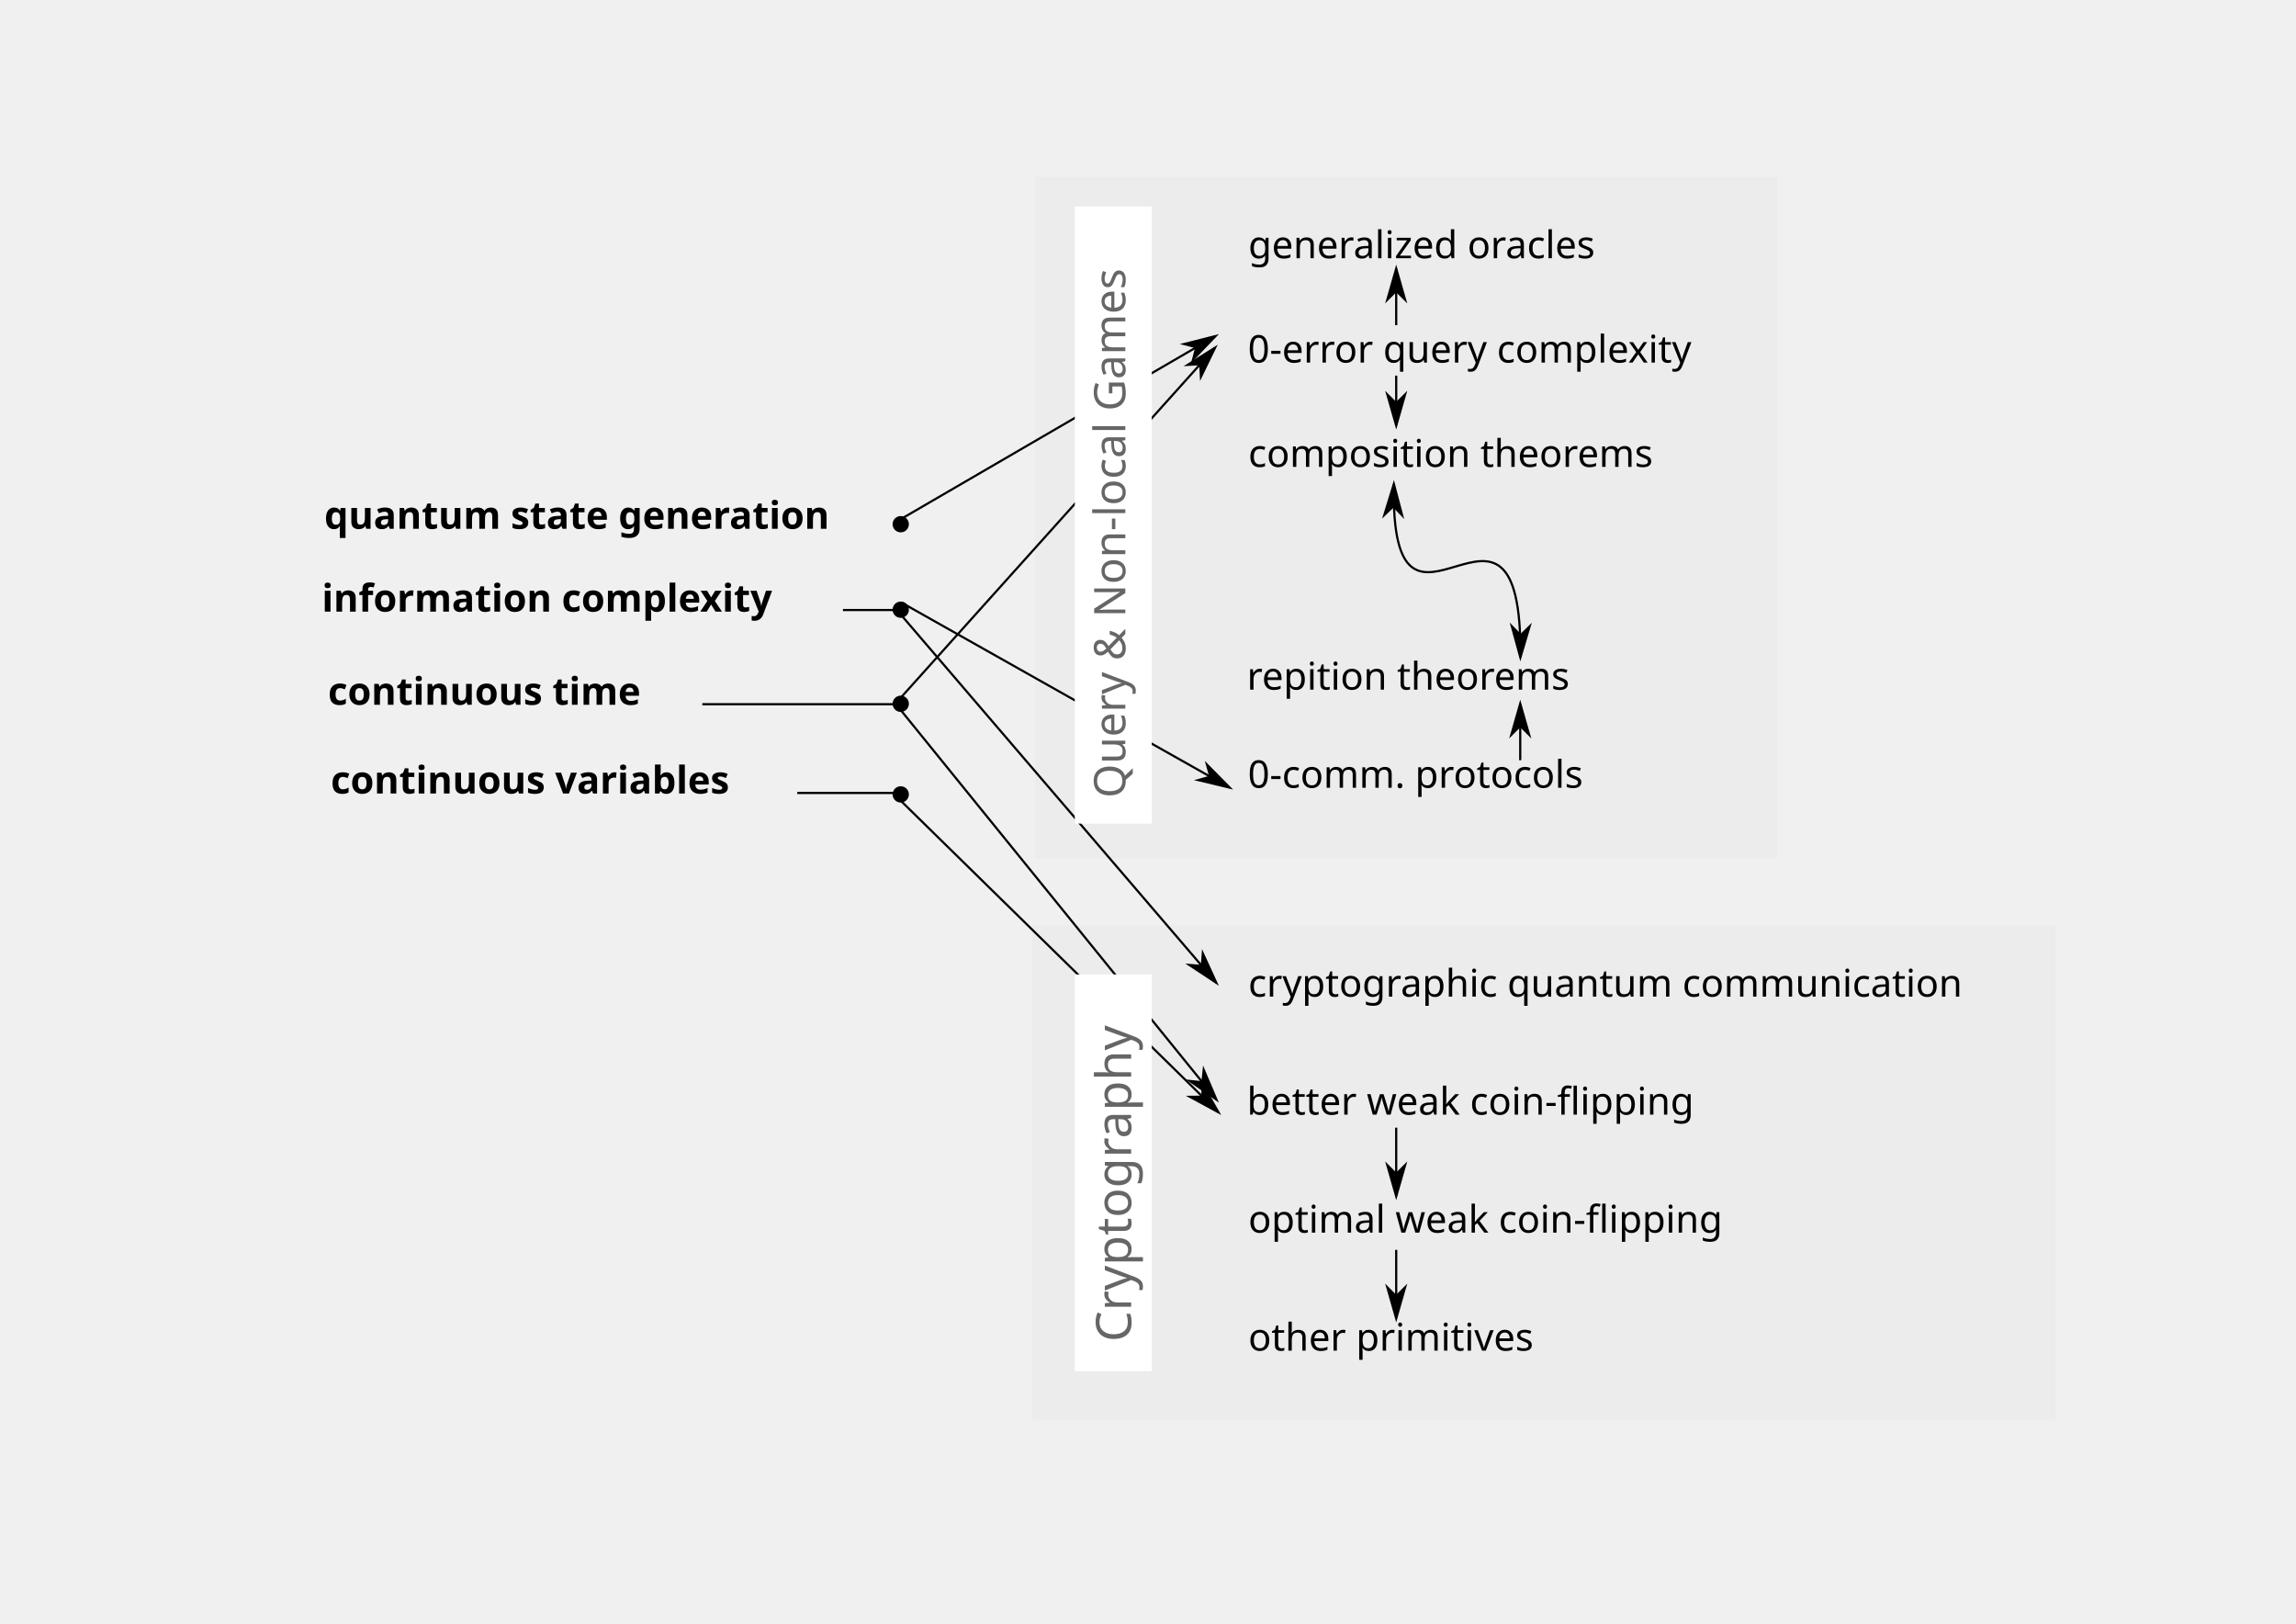
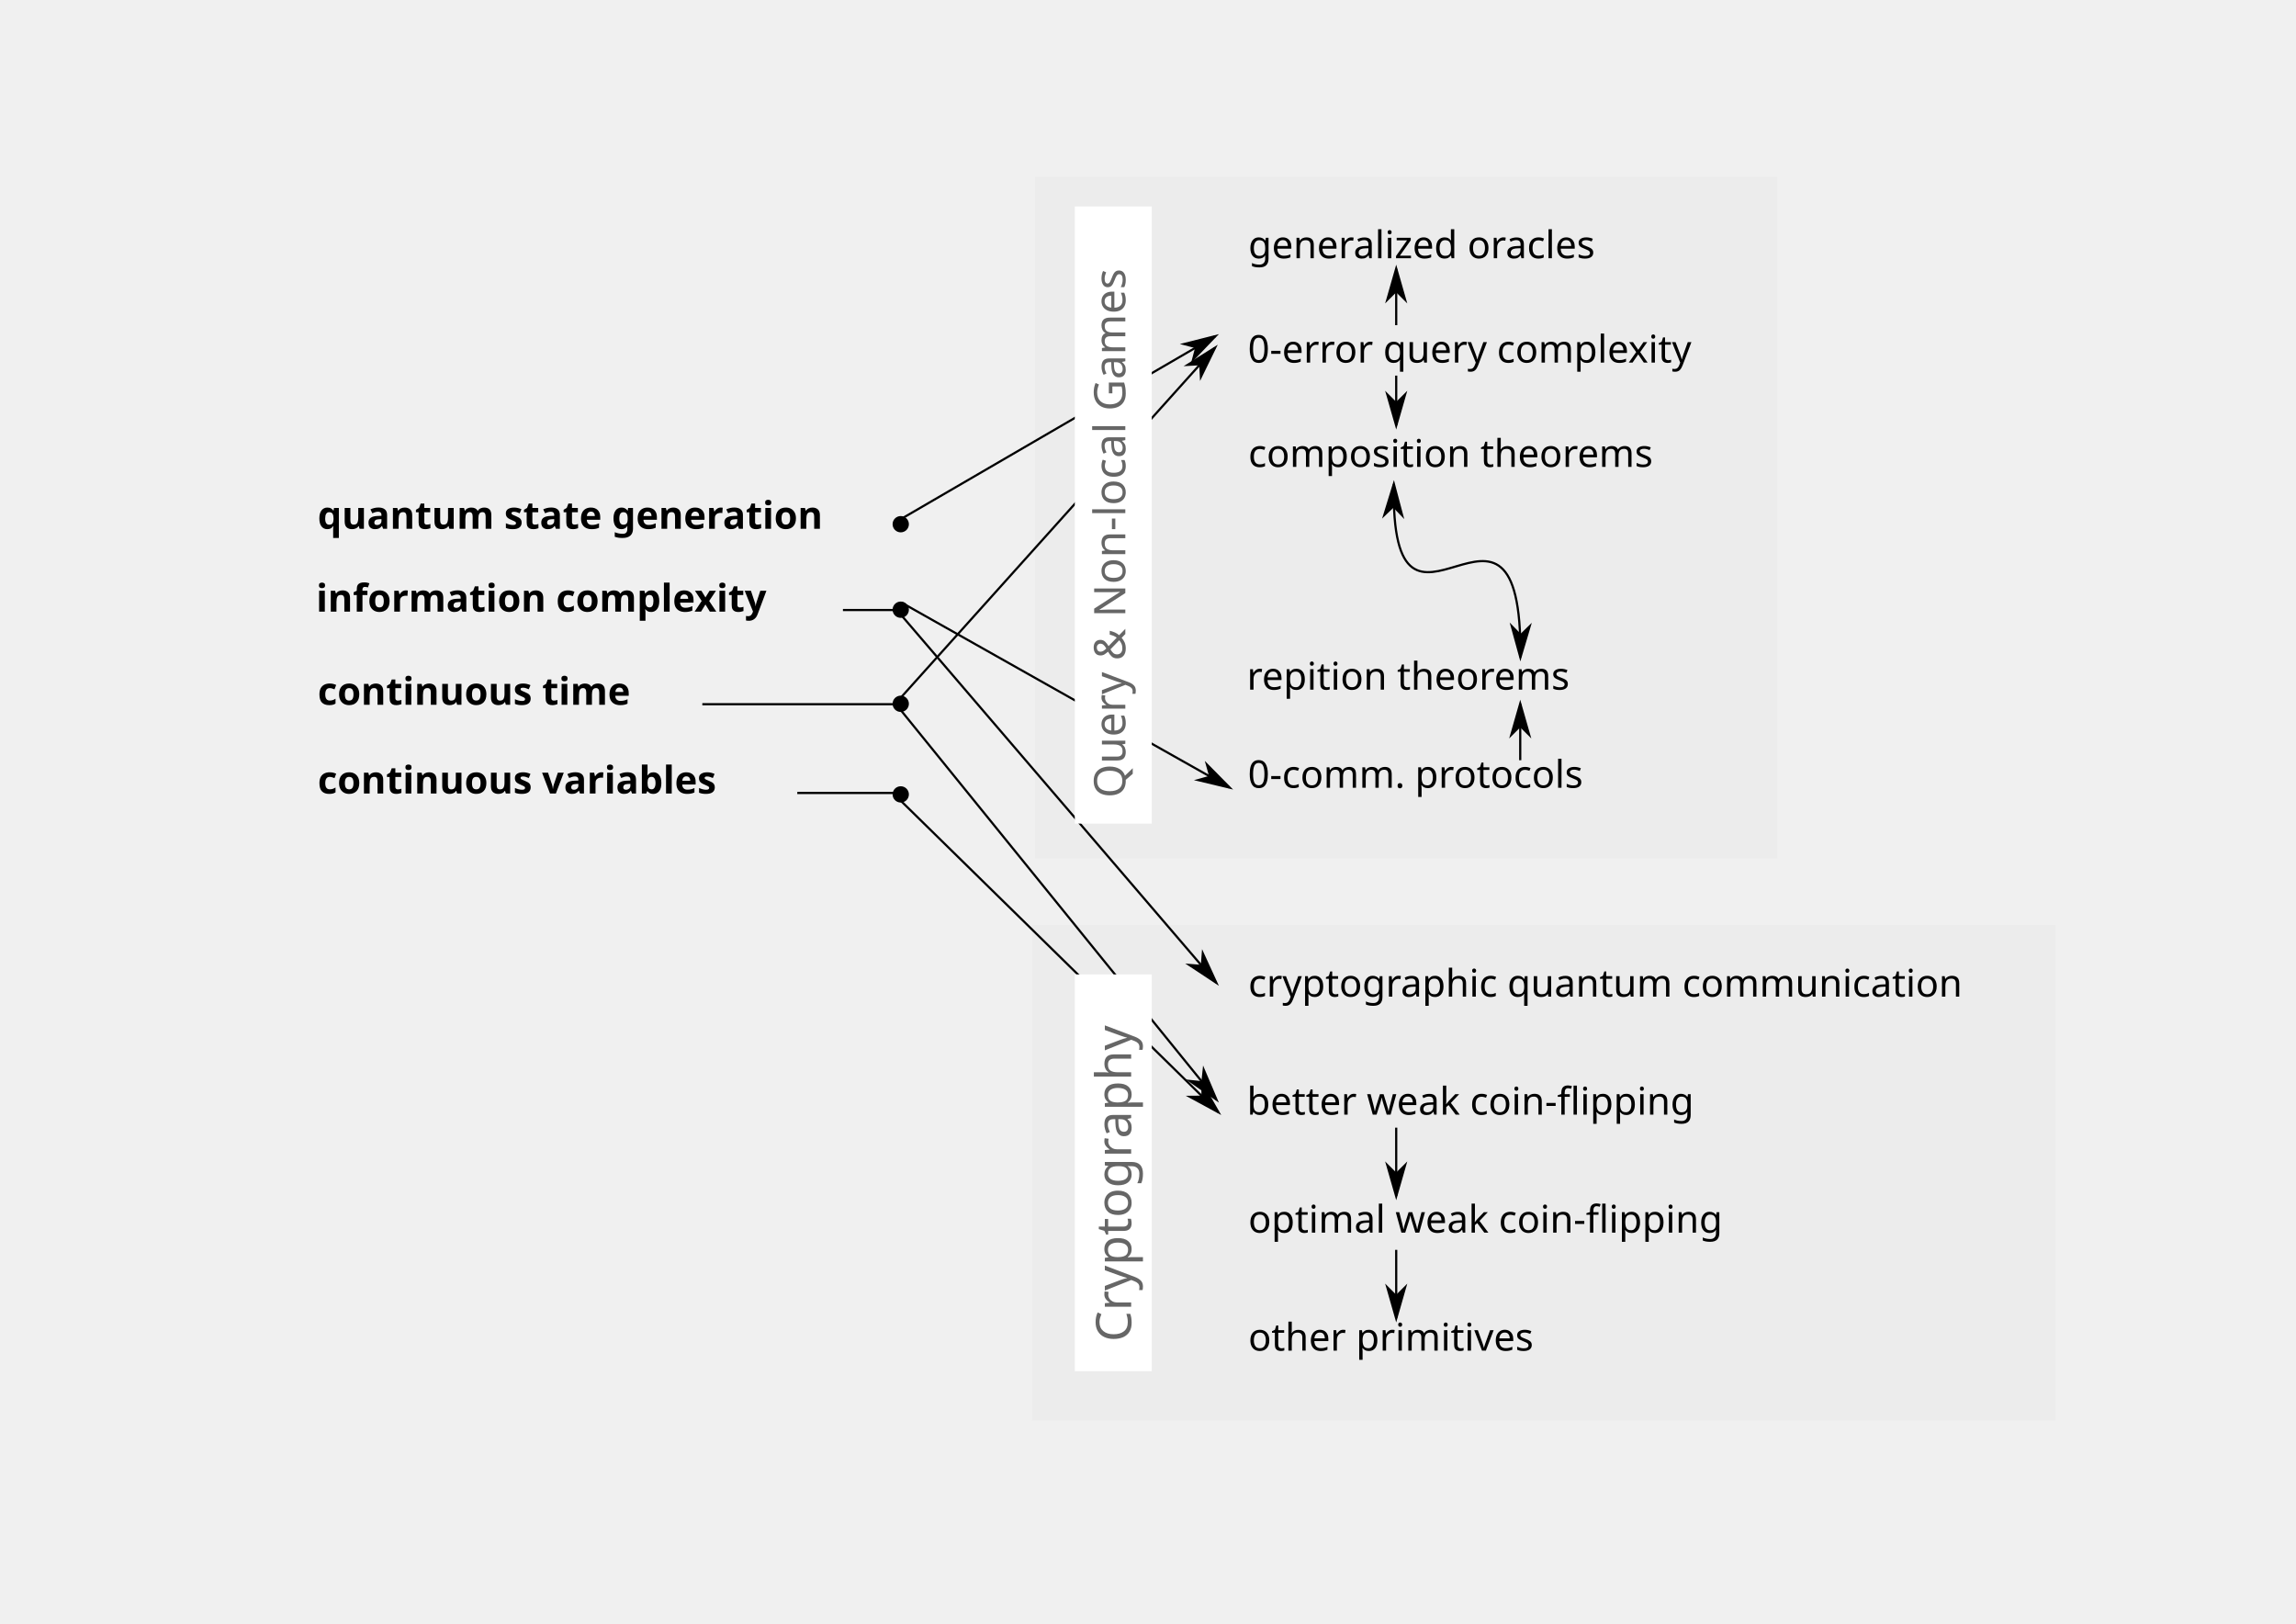
<svg xmlns="http://www.w3.org/2000/svg" width="297mm" height="210mm" viewBox="0 0 1052.362 744.094" id="svg2" version="1.1">
  <defs id="defs4">
    <marker orient="auto" refY="0" refX="0" id="marker11806" style="overflow:visible">
      <path id="path11808" d="M 0,0 5,-5 -12.5,0 5,5 0,0 Z" style="fill:#000000;fill-opacity:1;fill-rule:evenodd;stroke:#000000;stroke-width:1pt;stroke-opacity:1" transform="matrix(-0.8,0,0,-0.8,-10,0)" />
    </marker>
    <marker orient="auto" refY="0" refX="0" id="Arrow1Lstart" style="overflow:visible">
      <path id="path4304" d="M 0,0 5,-5 -12.5,0 5,5 0,0 Z" style="fill:#000000;fill-opacity:1;fill-rule:evenodd;stroke:#000000;stroke-width:1pt;stroke-opacity:1" transform="matrix(0.8,0,0,0.8,10,0)" />
    </marker>
    <marker style="overflow:visible" id="marker5990" refX="0" refY="0" orient="auto">
      <path transform="matrix(-0.8,0,0,-0.8,-10,0)" style="fill:#000000;fill-opacity:1;fill-rule:evenodd;stroke:#000000;stroke-width:1pt;stroke-opacity:1" d="M 0,0 5,-5 -12.5,0 5,5 0,0 Z" id="path5992" />
    </marker>
    <marker orient="auto" refY="0" refX="0" id="marker5906" style="overflow:visible">
      <path id="path5908" d="M 0,0 5,-5 -12.5,0 5,5 0,0 Z" style="fill:#000000;fill-opacity:1;fill-rule:evenodd;stroke:#000000;stroke-width:1pt;stroke-opacity:1" transform="matrix(-0.8,0,0,-0.8,-10,0)" />
    </marker>
    <marker style="overflow:visible" id="marker4834" refX="0" refY="0" orient="auto">
      <path transform="matrix(-0.8,0,0,-0.8,-10,0)" style="fill:#000000;fill-opacity:1;fill-rule:evenodd;stroke:#000000;stroke-width:1pt;stroke-opacity:1" d="M 0,0 5,-5 -12.5,0 5,5 0,0 Z" id="path4836" />
    </marker>
    <marker orient="auto" refY="0" refX="0" id="marker4722" style="overflow:visible">
      <path id="path4724" d="M 0,0 5,-5 -12.5,0 5,5 0,0 Z" style="fill:#000000;fill-opacity:1;fill-rule:evenodd;stroke:#000000;stroke-width:1pt;stroke-opacity:1" transform="matrix(-0.8,0,0,-0.8,-10,0)" />
    </marker>
    <marker style="overflow:visible" id="marker4670" refX="0" refY="0" orient="auto">
      <path transform="matrix(-0.8,0,0,-0.8,-10,0)" style="fill:#000000;fill-opacity:1;fill-rule:evenodd;stroke:#000000;stroke-width:1pt;stroke-opacity:1" d="M 0,0 5,-5 -12.5,0 5,5 0,0 Z" id="path4672" />
    </marker>
    <marker style="overflow:visible" id="marker4636" refX="0" refY="0" orient="auto">
      <path transform="matrix(-0.8,0,0,-0.8,-10,0)" style="fill:#000000;fill-opacity:1;fill-rule:evenodd;stroke:#000000;stroke-width:1pt;stroke-opacity:1" d="M 0,0 5,-5 -12.5,0 5,5 0,0 Z" id="path4638" />
    </marker>
    <marker style="overflow:visible" id="marker4608" refX="0" refY="0" orient="auto">
      <path transform="matrix(-0.8,0,0,-0.8,-10,0)" style="fill:#000000;fill-opacity:1;fill-rule:evenodd;stroke:#000000;stroke-width:1pt;stroke-opacity:1" d="M 0,0 5,-5 -12.5,0 5,5 0,0 Z" id="path4610" />
    </marker>
    <marker style="overflow:visible" id="marker4586" refX="0" refY="0" orient="auto">
      <path transform="matrix(-0.8,0,0,-0.8,-10,0)" style="fill:#000000;fill-opacity:1;fill-rule:evenodd;stroke:#000000;stroke-width:1pt;stroke-opacity:1" d="M 0,0 5,-5 -12.5,0 5,5 0,0 Z" id="path4588" />
    </marker>
    <marker orient="auto" refY="0" refX="0" id="Arrow1Lend" style="overflow:visible">
      <path id="path4307" d="M 0,0 5,-5 -12.5,0 5,5 0,0 Z" style="fill:#000000;fill-opacity:1;fill-rule:evenodd;stroke:#000000;stroke-width:1pt;stroke-opacity:1" transform="matrix(-0.8,0,0,-0.8,-10,0)" />
    </marker>
    <marker style="overflow:visible" id="marker4834-6" refX="0" refY="0" orient="auto">
      <path transform="matrix(-0.8,0,0,-0.8,-10,0)" style="fill:#000000;fill-opacity:1;fill-rule:evenodd;stroke:#000000;stroke-width:1pt;stroke-opacity:1" d="M 0,0 5,-5 -12.5,0 5,5 0,0 Z" id="path4836-1" />
    </marker>
    <marker orient="auto" refY="0" refX="0" id="marker4722-2" style="overflow:visible">
      <path id="path4724-2" d="M 0,0 5,-5 -12.5,0 5,5 0,0 Z" style="fill:#000000;fill-opacity:1;fill-rule:evenodd;stroke:#000000;stroke-width:1pt;stroke-opacity:1" transform="matrix(-0.8,0,0,-0.8,-10,0)" />
    </marker>
  </defs>
  <g id="layer1" transform="translate(0,-308.2677)">
    <rect style="color:#000000;clip-rule:nonzero;display:inline;overflow:visible;visibility:visible;opacity:1;isolation:auto;mix-blend-mode:normal;color-interpolation:sRGB;color-interpolation-filters:linearRGB;solid-color:#000000;solid-opacity:1;fill:#ececec;fill-opacity:1;fill-rule:nonzero;stroke:none;stroke-width:1px;stroke-linecap:butt;stroke-linejoin:miter;stroke-miterlimit:4;stroke-dasharray:none;stroke-dashoffset:0;stroke-opacity:1;color-rendering:auto;image-rendering:auto;shape-rendering:auto;text-rendering:auto;enable-background:accumulate" id="rect11948" width="469.075" height="227.229" x="473.062" y="732.116" />
    <rect style="color:#000000;clip-rule:nonzero;display:inline;overflow:visible;visibility:visible;opacity:1;isolation:auto;mix-blend-mode:normal;color-interpolation:sRGB;color-interpolation-filters:linearRGB;solid-color:#000000;solid-opacity:1;fill:#ececec;fill-opacity:1;fill-rule:nonzero;stroke:none;stroke-width:1px;stroke-linecap:butt;stroke-linejoin:miter;stroke-miterlimit:4;stroke-dasharray:none;stroke-dashoffset:0;stroke-opacity:1;color-rendering:auto;image-rendering:auto;shape-rendering:auto;text-rendering:auto;enable-background:accumulate" id="rect11946" width="340.179" height="312.274" x="474.39" y="389.279" />
-     <text xml:space="preserve" style="font-style:normal;font-weight:normal;font-size:17.5px;line-height:125%;font-family:sans-serif;letter-spacing:0px;word-spacing:0px;fill:#000000;fill-opacity:1;stroke:none;stroke-width:1px;stroke-linecap:butt;stroke-linejoin:miter;stroke-opacity:1" x="147.506" y="588.549" id="text4136">
-       <tspan id="tspan4138" x="147.506" y="588.549" style="font-weight:bold">information complexity</tspan>
+     <text xml:space="preserve" style="font-style:normal;font-weight:normal;font-size:17.5px;line-height:125%;font-family:sans-serif;letter-spacing:0px;word-spacing:0px;fill:#000000;fill-opacity:1;stroke:none;stroke-width:1px;stroke-linecap:butt;stroke-linejoin:miter;stroke-opacity:1" x="144.91" y="588.549" id="text4136">
+       <tspan id="tspan4138" x="144.91" y="588.549" style="font-weight:bold">information complexity</tspan>
    </text>
    <text xml:space="preserve" style="font-style:normal;font-weight:normal;font-size:17.5px;line-height:125%;font-family:sans-serif;letter-spacing:0px;word-spacing:0px;fill:#000000;fill-opacity:1;stroke:none;stroke-width:1px;stroke-linecap:butt;stroke-linejoin:miter;stroke-opacity:1" x="571.953" y="669.279" id="text4140">
      <tspan id="tspan4142" x="571.953" y="669.279">0-comm. protocols</tspan>
    </text>
-     <text xml:space="preserve" style="color:#000000;font-style:normal;font-variant:normal;font-weight:bold;font-stretch:normal;font-size:17.5px;line-height:125%;font-family:sans-serif;text-indent:0;text-align:start;text-decoration:none;text-decoration-line:none;text-decoration-style:solid;text-decoration-color:#000000;letter-spacing:0px;word-spacing:0px;text-transform:none;direction:ltr;block-progression:tb;writing-mode:lr-tb;baseline-shift:baseline;text-anchor:start;white-space:normal;clip-rule:nonzero;display:inline;overflow:visible;visibility:visible;opacity:1;isolation:auto;mix-blend-mode:normal;color-interpolation:sRGB;color-interpolation-filters:linearRGB;solid-color:#000000;solid-opacity:1;fill:#000000;fill-opacity:1;fill-rule:nonzero;stroke:none;stroke-width:1px;stroke-linecap:butt;stroke-linejoin:miter;stroke-miterlimit:4;stroke-dasharray:none;stroke-dashoffset:0;stroke-opacity:1;color-rendering:auto;image-rendering:auto;shape-rendering:auto;text-rendering:auto;enable-background:accumulate" x="150.352" y="631.24" id="text4144">
-       <tspan id="tspan4146" x="150.352" y="631.24" style="color:#000000;font-style:normal;font-variant:normal;font-weight:bold;font-stretch:normal;font-size:17.5px;line-height:125%;font-family:sans-serif;text-indent:0;text-align:start;text-decoration:none;text-decoration-line:none;text-decoration-style:solid;text-decoration-color:#000000;letter-spacing:0px;word-spacing:0px;text-transform:none;direction:ltr;block-progression:tb;writing-mode:lr-tb;baseline-shift:baseline;text-anchor:start;white-space:normal;clip-rule:nonzero;display:inline;overflow:visible;visibility:visible;isolation:auto;mix-blend-mode:normal;color-interpolation:sRGB;color-interpolation-filters:linearRGB;solid-color:#000000;solid-opacity:1;fill:#000000;fill-opacity:1;fill-rule:nonzero;stroke:none;stroke-width:1px;stroke-linecap:butt;stroke-linejoin:miter;stroke-miterlimit:4;stroke-dasharray:none;stroke-dashoffset:0;stroke-opacity:1;color-rendering:auto;image-rendering:auto;shape-rendering:auto;text-rendering:auto;enable-background:accumulate">continuous time</tspan>
+     <text xml:space="preserve" style="color:#000000;font-style:normal;font-variant:normal;font-weight:bold;font-stretch:normal;font-size:17.5px;line-height:125%;font-family:sans-serif;text-indent:0;text-align:start;text-decoration:none;text-decoration-line:none;text-decoration-style:solid;text-decoration-color:#000000;letter-spacing:0px;word-spacing:0px;text-transform:none;direction:ltr;block-progression:tb;writing-mode:lr-tb;baseline-shift:baseline;text-anchor:start;white-space:normal;clip-rule:nonzero;display:inline;overflow:visible;visibility:visible;opacity:1;isolation:auto;mix-blend-mode:normal;color-interpolation:sRGB;color-interpolation-filters:linearRGB;solid-color:#000000;solid-opacity:1;fill:#000000;fill-opacity:1;fill-rule:nonzero;stroke:none;stroke-width:1px;stroke-linecap:butt;stroke-linejoin:miter;stroke-miterlimit:4;stroke-dasharray:none;stroke-dashoffset:0;stroke-opacity:1;color-rendering:auto;image-rendering:auto;shape-rendering:auto;text-rendering:auto;enable-background:accumulate" x="145.628" y="631.24" id="text4144">
+       <tspan id="tspan4146" x="145.628" y="631.24" style="color:#000000;font-style:normal;font-variant:normal;font-weight:bold;font-stretch:normal;font-size:17.5px;line-height:125%;font-family:sans-serif;text-indent:0;text-align:start;text-decoration:none;text-decoration-line:none;text-decoration-style:solid;text-decoration-color:#000000;letter-spacing:0px;word-spacing:0px;text-transform:none;direction:ltr;block-progression:tb;writing-mode:lr-tb;baseline-shift:baseline;text-anchor:start;white-space:normal;clip-rule:nonzero;display:inline;overflow:visible;visibility:visible;isolation:auto;mix-blend-mode:normal;color-interpolation:sRGB;color-interpolation-filters:linearRGB;solid-color:#000000;solid-opacity:1;fill:#000000;fill-opacity:1;fill-rule:nonzero;stroke:none;stroke-width:1px;stroke-linecap:butt;stroke-linejoin:miter;stroke-miterlimit:4;stroke-dasharray:none;stroke-dashoffset:0;stroke-opacity:1;color-rendering:auto;image-rendering:auto;shape-rendering:auto;text-rendering:auto;enable-background:accumulate">continuous time</tspan>
    </text>
    <text xml:space="preserve" style="font-style:normal;font-weight:normal;font-size:17.5px;line-height:125%;font-family:sans-serif;letter-spacing:0px;word-spacing:0px;fill:#000000;fill-opacity:1;stroke:none;stroke-width:1px;stroke-linecap:butt;stroke-linejoin:miter;stroke-opacity:1" x="571.953" y="474.419" id="text4140-7">
      <tspan id="tspan4142-0" x="571.953" y="474.419">0-error query complexity</tspan>
    </text>
-     <text xml:space="preserve" style="font-style:normal;font-weight:normal;font-size:17.5px;line-height:125%;font-family:sans-serif;letter-spacing:0px;word-spacing:0px;fill:#000000;fill-opacity:1;stroke:none;stroke-width:1px;stroke-linecap:butt;stroke-linejoin:miter;stroke-opacity:1" x="151.628" y="671.916" id="text4144-5">
-       <tspan id="tspan4146-1" x="151.628" y="671.916" style="font-weight:bold">continuous variables</tspan>
+     <text xml:space="preserve" style="font-style:normal;font-weight:normal;font-size:17.5px;line-height:125%;font-family:sans-serif;letter-spacing:0px;word-spacing:0px;fill:#000000;fill-opacity:1;stroke:none;stroke-width:1px;stroke-linecap:butt;stroke-linejoin:miter;stroke-opacity:1" x="145.628" y="671.916" id="text4144-5">
+       <tspan id="tspan4146-1" x="145.628" y="671.916" style="font-weight:bold">continuous variables</tspan>
    </text>
    <path style="fill:none;fill-rule:evenodd;stroke:#000000;stroke-width:1px;stroke-linecap:butt;stroke-linejoin:miter;stroke-opacity:1;marker-end:url(#marker4636)" d="m 413.368,584.511 150.137,84.634" id="path4190" />
    <path style="fill:none;fill-rule:evenodd;stroke:#000000;stroke-width:1px;stroke-linecap:butt;stroke-linejoin:miter;stroke-opacity:1;marker-end:url(#Arrow1Lend)" d="M 413.19,627.635 556.846,467.687" id="path4194" />
    <text xml:space="preserve" style="font-style:normal;font-weight:normal;font-size:17.5px;line-height:125%;font-family:sans-serif;letter-spacing:0px;word-spacing:0px;fill:#000000;fill-opacity:1;stroke:none;stroke-width:1px;stroke-linecap:butt;stroke-linejoin:miter;stroke-opacity:1" x="572.141" y="765.003" id="text4196">
      <tspan id="tspan4198" x="572.141" y="765.003">cryptographic quantum communication</tspan>
    </text>
    <text xml:space="preserve" style="font-style:normal;font-weight:normal;font-size:17.5px;line-height:125%;font-family:sans-serif;letter-spacing:0px;word-spacing:0px;fill:#000000;fill-opacity:1;stroke:none;stroke-width:1px;stroke-linecap:butt;stroke-linejoin:miter;stroke-opacity:1" x="571.517" y="819.077" id="text4196-9">
      <tspan id="tspan4198-0" x="571.517" y="819.077">better weak coin-flipping</tspan>
    </text>
    <text xml:space="preserve" style="font-style:normal;font-weight:normal;font-size:17.5px;line-height:125%;font-family:sans-serif;letter-spacing:0px;word-spacing:0px;fill:#000000;fill-opacity:1;stroke:none;stroke-width:1px;stroke-linecap:butt;stroke-linejoin:miter;stroke-opacity:1" x="572.141" y="873.152" id="text4218">
      <tspan id="tspan4220" x="572.141" y="873.152">optimal weak coin-flipping</tspan>
    </text>
    <text xml:space="preserve" style="font-style:normal;font-weight:normal;font-size:17.5px;line-height:125%;font-family:sans-serif;letter-spacing:0px;word-spacing:0px;fill:#000000;fill-opacity:1;stroke:none;stroke-width:1px;stroke-linecap:butt;stroke-linejoin:miter;stroke-opacity:1" x="572.141" y="927.226" id="text4222">
      <tspan id="tspan4224" x="572.141" y="927.226">other primitives</tspan>
    </text>
    <path style="fill:none;fill-rule:evenodd;stroke:#000000;stroke-width:1px;stroke-linecap:butt;stroke-linejoin:miter;stroke-opacity:1;marker-end:url(#marker4586)" d="m 413.19,634.102 144.261,177.954" id="path4226" />
    <path style="fill:none;fill-rule:evenodd;stroke:#000000;stroke-width:1px;stroke-linecap:butt;stroke-linejoin:miter;stroke-opacity:1;marker-end:url(#marker4670)" d="M 412.871,675.232 558.353,817.892" id="path4228" />
    <path style="fill:none;fill-rule:evenodd;stroke:#000000;stroke-width:1px;stroke-linecap:butt;stroke-linejoin:miter;stroke-opacity:1;marker-end:url(#marker4722)" d="m 639.946,825.038 0,31.306" id="path4230" />
    <path style="fill:none;fill-rule:evenodd;stroke:#000000;stroke-width:1px;stroke-linecap:butt;stroke-linejoin:miter;stroke-opacity:1;marker-end:url(#marker4608)" d="M 413.036,590.103 557.406,758.552" id="path4244" />
    <text xml:space="preserve" style="font-style:normal;font-weight:normal;font-size:17.5px;line-height:125%;font-family:sans-serif;letter-spacing:0px;word-spacing:0px;fill:#000000;fill-opacity:1;stroke:none;stroke-width:1px;stroke-linecap:butt;stroke-linejoin:miter;stroke-opacity:1" x="572.141" y="522.226" id="text4140-7-2">
      <tspan id="tspan4142-0-7" x="572.141" y="522.226">composition theorems</tspan>
    </text>
    <text xml:space="preserve" style="font-style:normal;font-weight:normal;font-size:17.5px;line-height:125%;font-family:sans-serif;letter-spacing:0px;word-spacing:0px;fill:#000000;fill-opacity:1;stroke:none;stroke-width:1px;stroke-linecap:butt;stroke-linejoin:miter;stroke-opacity:1" x="572.141" y="426.611" id="text4140-7-6">
      <tspan id="tspan4142-0-1" x="572.141" y="426.611">generalized oracles</tspan>
    </text>
    <text xml:space="preserve" style="font-style:normal;font-weight:normal;font-size:17.5px;line-height:125%;font-family:sans-serif;letter-spacing:0px;word-spacing:0px;fill:#000000;fill-opacity:1;stroke:none;stroke-width:1px;stroke-linecap:butt;stroke-linejoin:miter;stroke-opacity:1" x="571.517" y="624.301" id="text4140-7-2-2">
      <tspan id="tspan4142-0-7-3" x="571.517" y="624.301">repition theorems</tspan>
    </text>
    <path style="fill:none;fill-rule:evenodd;stroke:#000000;stroke-width:1px;stroke-linecap:butt;stroke-linejoin:miter;stroke-opacity:1;marker-end:url(#marker4834)" d="m 696.792,656.649 0,-25.792" id="path4826" />
    <path style="fill:none;fill-rule:evenodd;stroke:#000000;stroke-width:1px;stroke-linecap:butt;stroke-linejoin:miter;stroke-opacity:1;marker-end:url(#marker4834-6)" d="m 639.946,457.288 0,-25.792" id="path4826-9" />
    <path style="fill:none;fill-rule:evenodd;stroke:#000000;stroke-width:1px;stroke-linecap:butt;stroke-linejoin:miter;stroke-opacity:1;marker-end:url(#marker5906)" d="m 639.946,480.4 0,22.768" id="path5898" />
    <path style="fill:none;fill-rule:evenodd;stroke:#000000;stroke-width:1px;stroke-linecap:butt;stroke-linejoin:miter;stroke-opacity:1;marker-start:url(#Arrow1Lstart);marker-end:url(#marker5990)" d="m 638.866,530.206 c -1.869,94.041 59.012,-20.265 58,79.227" id="path5982" />
-     <text xml:space="preserve" style="font-style:normal;font-weight:normal;font-size:17.5px;line-height:125%;font-family:sans-serif;letter-spacing:0px;word-spacing:0px;fill:#000000;fill-opacity:1;stroke:none;stroke-width:1px;stroke-linecap:butt;stroke-linejoin:miter;stroke-opacity:1" x="148.639" y="550.603" id="text4136-4">
-       <tspan id="tspan4138-1" x="148.639" y="550.603" style="font-weight:bold">quantum state generation</tspan>
+     <text xml:space="preserve" style="font-style:normal;font-weight:normal;font-size:17.5px;line-height:125%;font-family:sans-serif;letter-spacing:0px;word-spacing:0px;fill:#000000;fill-opacity:1;stroke:none;stroke-width:1px;stroke-linecap:butt;stroke-linejoin:miter;stroke-opacity:1" x="145.594" y="550.603" id="text4136-4">
+       <tspan id="tspan4138-1" x="145.594" y="550.603" style="font-weight:bold">quantum state generation</tspan>
    </text>
    <path style="fill:none;fill-rule:evenodd;stroke:#000000;stroke-width:1px;stroke-linecap:butt;stroke-linejoin:miter;stroke-opacity:1;marker-end:url(#marker11806)" d="m 411.363,547.056 145.656,-84.705" id="path11798" />
    <rect style="color:#000000;clip-rule:nonzero;display:inline;overflow:visible;visibility:visible;opacity:1;isolation:auto;mix-blend-mode:normal;color-interpolation:sRGB;color-interpolation-filters:linearRGB;solid-color:#000000;solid-opacity:1;fill:#ffffff;fill-opacity:1;fill-rule:nonzero;stroke:none;stroke-width:1px;stroke-linecap:butt;stroke-linejoin:miter;stroke-miterlimit:4;stroke-dasharray:none;stroke-dashoffset:0;stroke-opacity:1;color-rendering:auto;image-rendering:auto;shape-rendering:auto;text-rendering:auto;enable-background:accumulate" id="rect11923" width="35.279" height="181.823" x="492.629" y="754.818" />
    <text xml:space="preserve" style="font-style:normal;font-weight:normal;font-size:17.5px;line-height:125%;font-family:sans-serif;letter-spacing:0px;word-spacing:0px;fill:#666666;fill-opacity:1;stroke:none;stroke-width:1px;stroke-linecap:butt;stroke-linejoin:miter;stroke-opacity:1" x="-923.239" y="518.459" id="text11919" transform="matrix(0,-1,1,0,0,0)">
      <tspan id="tspan11921" x="-923.239" y="518.459" style="font-size:22.5px;fill:#666666">Cryptography</tspan>
    </text>
    <rect style="color:#000000;clip-rule:nonzero;display:inline;overflow:visible;visibility:visible;opacity:1;isolation:auto;mix-blend-mode:normal;color-interpolation:sRGB;color-interpolation-filters:linearRGB;solid-color:#000000;solid-opacity:1;fill:#ffffff;fill-opacity:1;fill-rule:nonzero;stroke:none;stroke-width:1px;stroke-linecap:butt;stroke-linejoin:miter;stroke-miterlimit:4;stroke-dasharray:none;stroke-dashoffset:0;stroke-opacity:1;color-rendering:auto;image-rendering:auto;shape-rendering:auto;text-rendering:auto;enable-background:accumulate" id="rect11923-5" width="35.279" height="282.814" x="492.629" y="402.883" />
    <text xml:space="preserve" style="font-style:normal;font-weight:normal;font-size:17.5px;line-height:125%;font-family:sans-serif;letter-spacing:0px;word-spacing:0px;fill:#666666;fill-opacity:1;stroke:none;stroke-width:1px;stroke-linecap:butt;stroke-linejoin:miter;stroke-opacity:1" x="-673.967" y="515.786" id="text11919-7" transform="matrix(0,-1,1,0,0,0)">
      <tspan id="tspan11921-7" x="-673.967" y="515.786" style="font-size:20px;fill:#666666">Query &amp; Non-local Games</tspan>
    </text>
    <path style="fill:none;fill-rule:evenodd;stroke:#000000;stroke-width:1px;stroke-linecap:butt;stroke-linejoin:miter;stroke-opacity:1" d="m 386.356,587.826 26.909,0" id="path14360" />
    <path style="fill:none;fill-rule:evenodd;stroke:#000000;stroke-width:1px;stroke-linecap:butt;stroke-linejoin:miter;stroke-opacity:1" d="m 321.908,630.987 91.357,0" id="path14362" />
    <path style="fill:none;fill-rule:evenodd;stroke:#000000;stroke-width:1px;stroke-linecap:butt;stroke-linejoin:miter;stroke-opacity:1" d="m 365.427,671.664 47.838,0" id="path14364" />
    <circle style="color:#000000;clip-rule:nonzero;display:inline;overflow:visible;visibility:visible;opacity:1;isolation:auto;mix-blend-mode:normal;color-interpolation:sRGB;color-interpolation-filters:linearRGB;solid-color:#000000;solid-opacity:1;fill:#000000;fill-opacity:1;fill-rule:nonzero;stroke:none;stroke-width:1px;stroke-linecap:butt;stroke-linejoin:miter;stroke-miterlimit:4;stroke-dasharray:none;stroke-dashoffset:0;stroke-opacity:1;color-rendering:auto;image-rendering:auto;shape-rendering:auto;text-rendering:auto;enable-background:accumulate" id="path15794" cx="412.849" cy="587.675" r="3.737" />
    <circle style="color:#000000;clip-rule:nonzero;display:inline;overflow:visible;visibility:visible;opacity:1;isolation:auto;mix-blend-mode:normal;color-interpolation:sRGB;color-interpolation-filters:linearRGB;solid-color:#000000;solid-opacity:1;fill:#000000;fill-opacity:1;fill-rule:nonzero;stroke:none;stroke-width:1px;stroke-linecap:butt;stroke-linejoin:miter;stroke-miterlimit:4;stroke-dasharray:none;stroke-dashoffset:0;stroke-opacity:1;color-rendering:auto;image-rendering:auto;shape-rendering:auto;text-rendering:auto;enable-background:accumulate" id="path15794-0" cx="412.849" cy="630.793" r="3.737" />
    <circle style="color:#000000;clip-rule:nonzero;display:inline;overflow:visible;visibility:visible;opacity:1;isolation:auto;mix-blend-mode:normal;color-interpolation:sRGB;color-interpolation-filters:linearRGB;solid-color:#000000;solid-opacity:1;fill:#000000;fill-opacity:1;fill-rule:nonzero;stroke:none;stroke-width:1px;stroke-linecap:butt;stroke-linejoin:miter;stroke-miterlimit:4;stroke-dasharray:none;stroke-dashoffset:0;stroke-opacity:1;color-rendering:auto;image-rendering:auto;shape-rendering:auto;text-rendering:auto;enable-background:accumulate" id="path15794-3" cx="412.849" cy="672.318" r="3.737" />
    <circle style="color:#000000;clip-rule:nonzero;display:inline;overflow:visible;visibility:visible;opacity:1;isolation:auto;mix-blend-mode:normal;color-interpolation:sRGB;color-interpolation-filters:linearRGB;solid-color:#000000;solid-opacity:1;fill:#000000;fill-opacity:1;fill-rule:nonzero;stroke:none;stroke-width:1px;stroke-linecap:butt;stroke-linejoin:miter;stroke-miterlimit:4;stroke-dasharray:none;stroke-dashoffset:0;stroke-opacity:1;color-rendering:auto;image-rendering:auto;shape-rendering:auto;text-rendering:auto;enable-background:accumulate" id="path15794-1" cx="412.849" cy="548.492" r="3.737" />
    <path style="fill:none;fill-rule:evenodd;stroke:#000000;stroke-width:1px;stroke-linecap:butt;stroke-linejoin:miter;stroke-opacity:1;marker-end:url(#marker4722-2)" d="m 639.946,881.038 0,31.306" id="path4230-2" />
  </g>
</svg>
